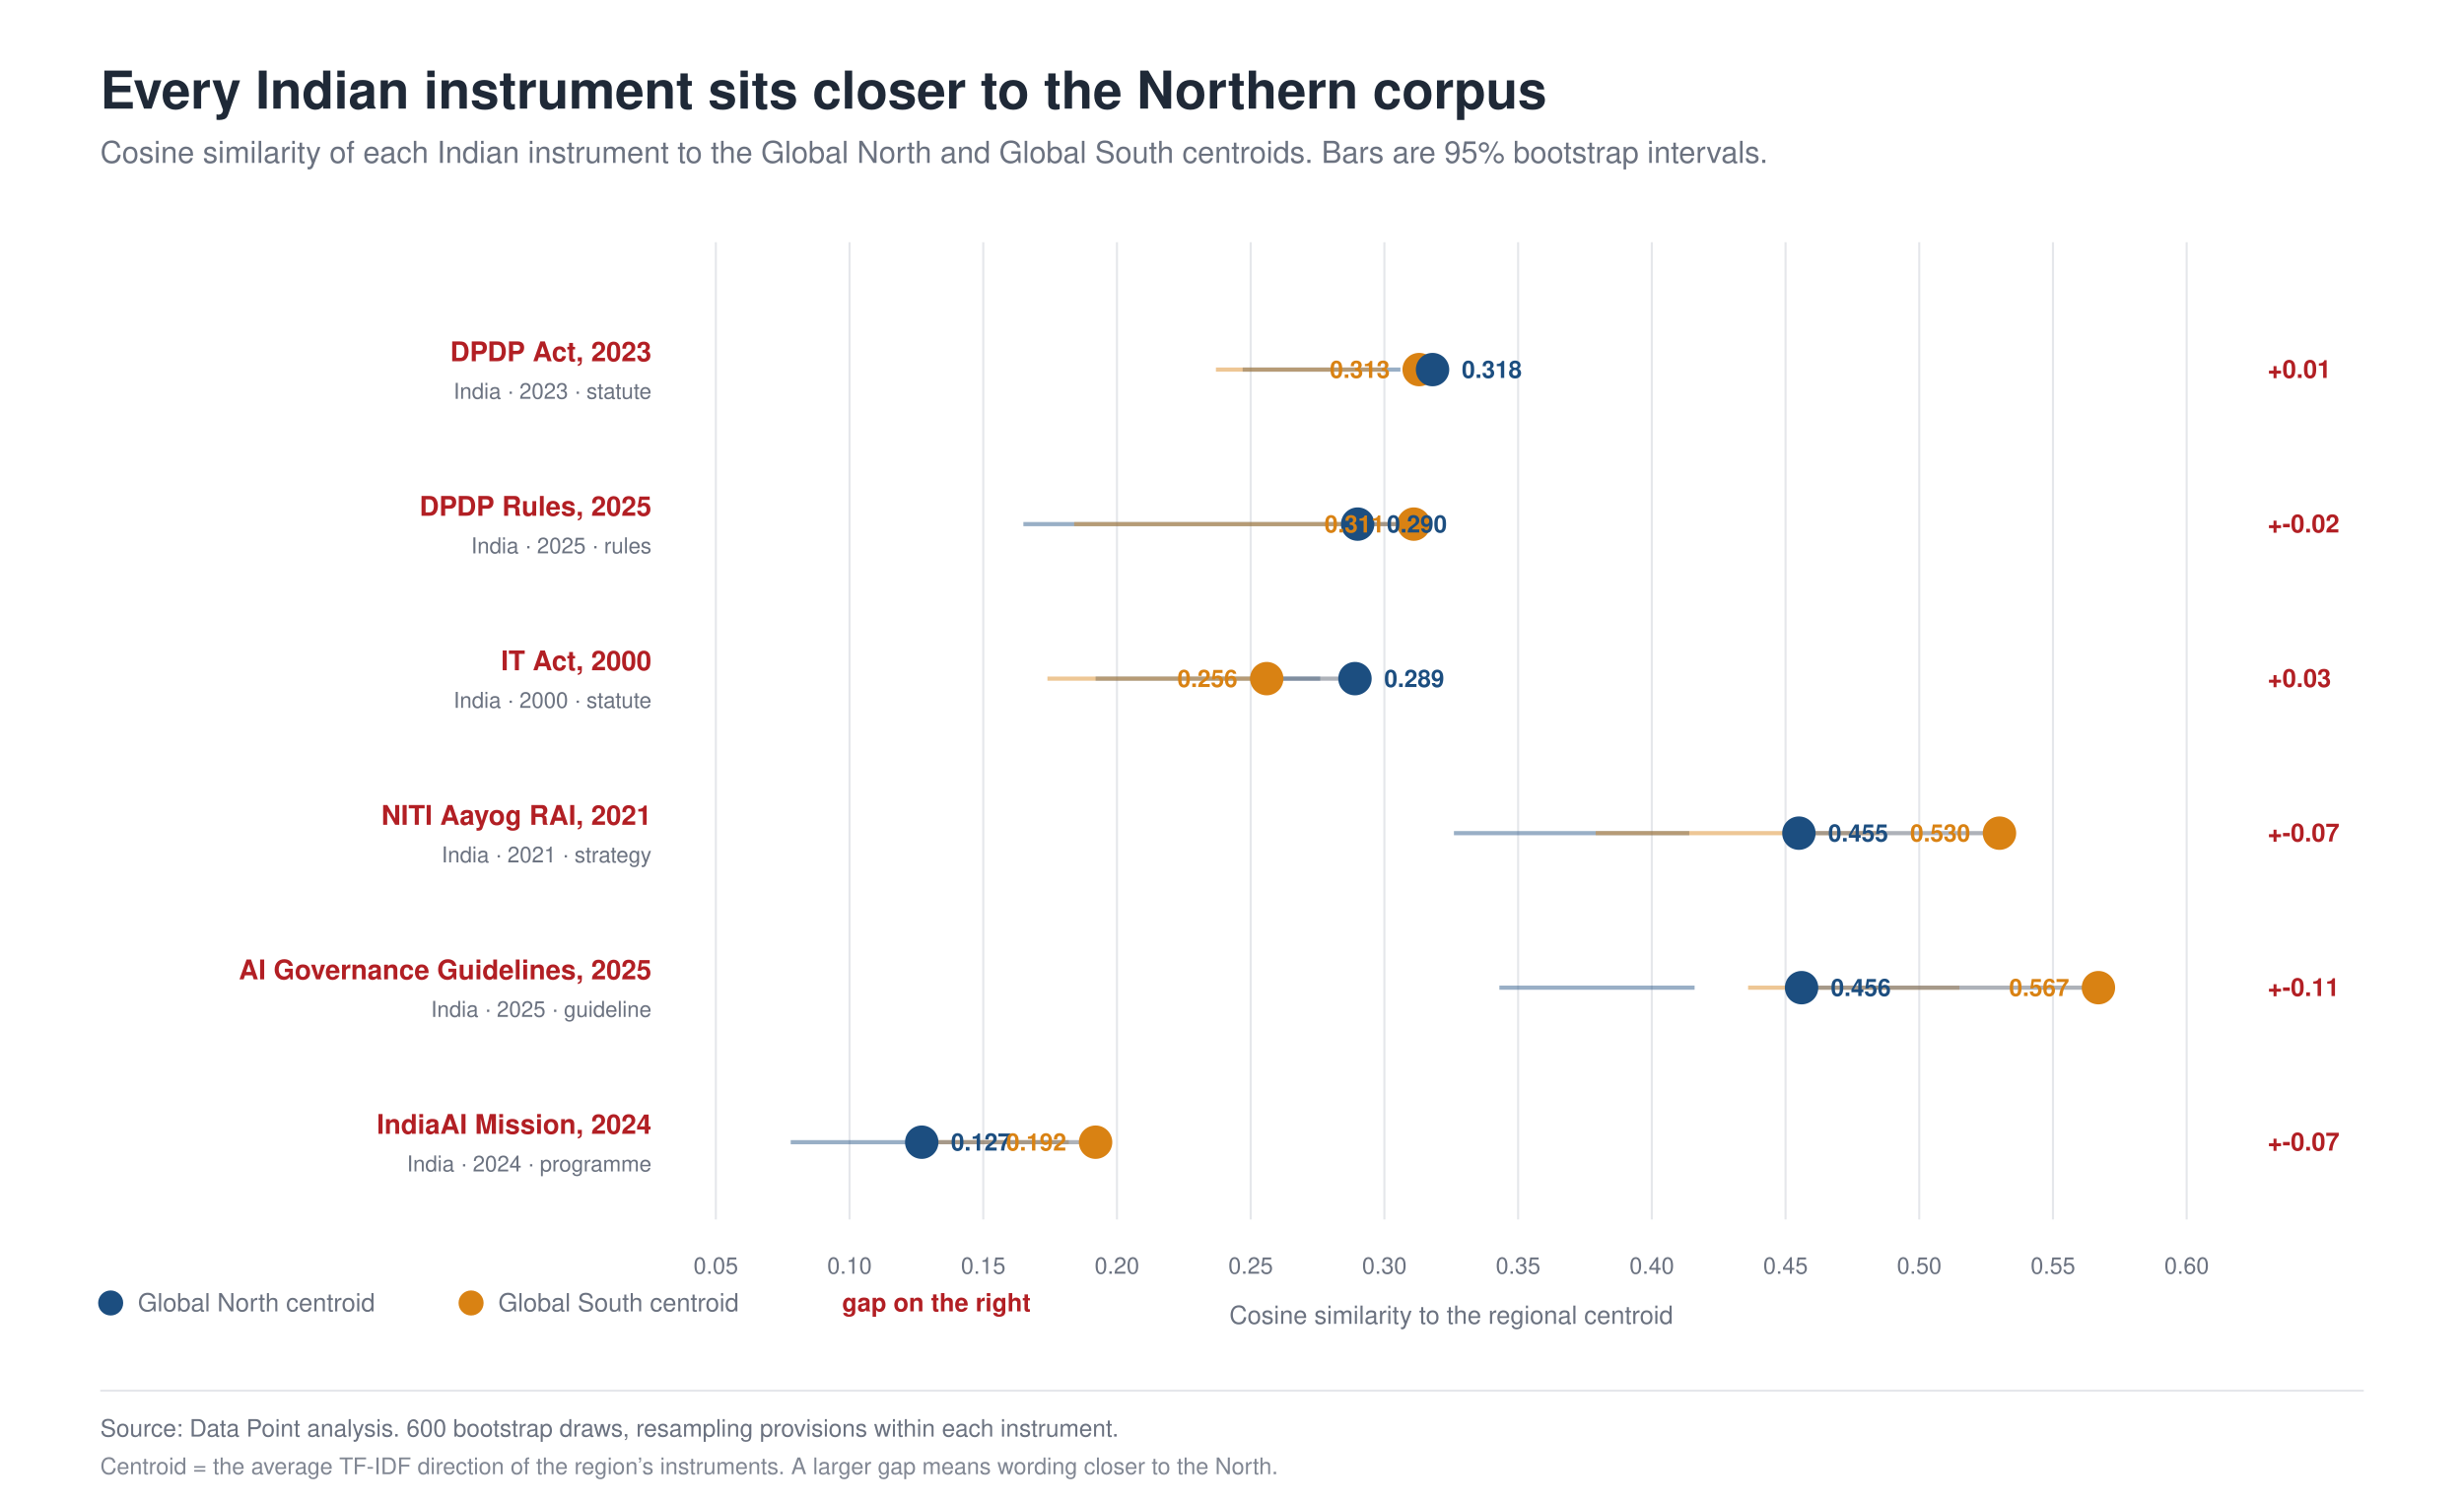
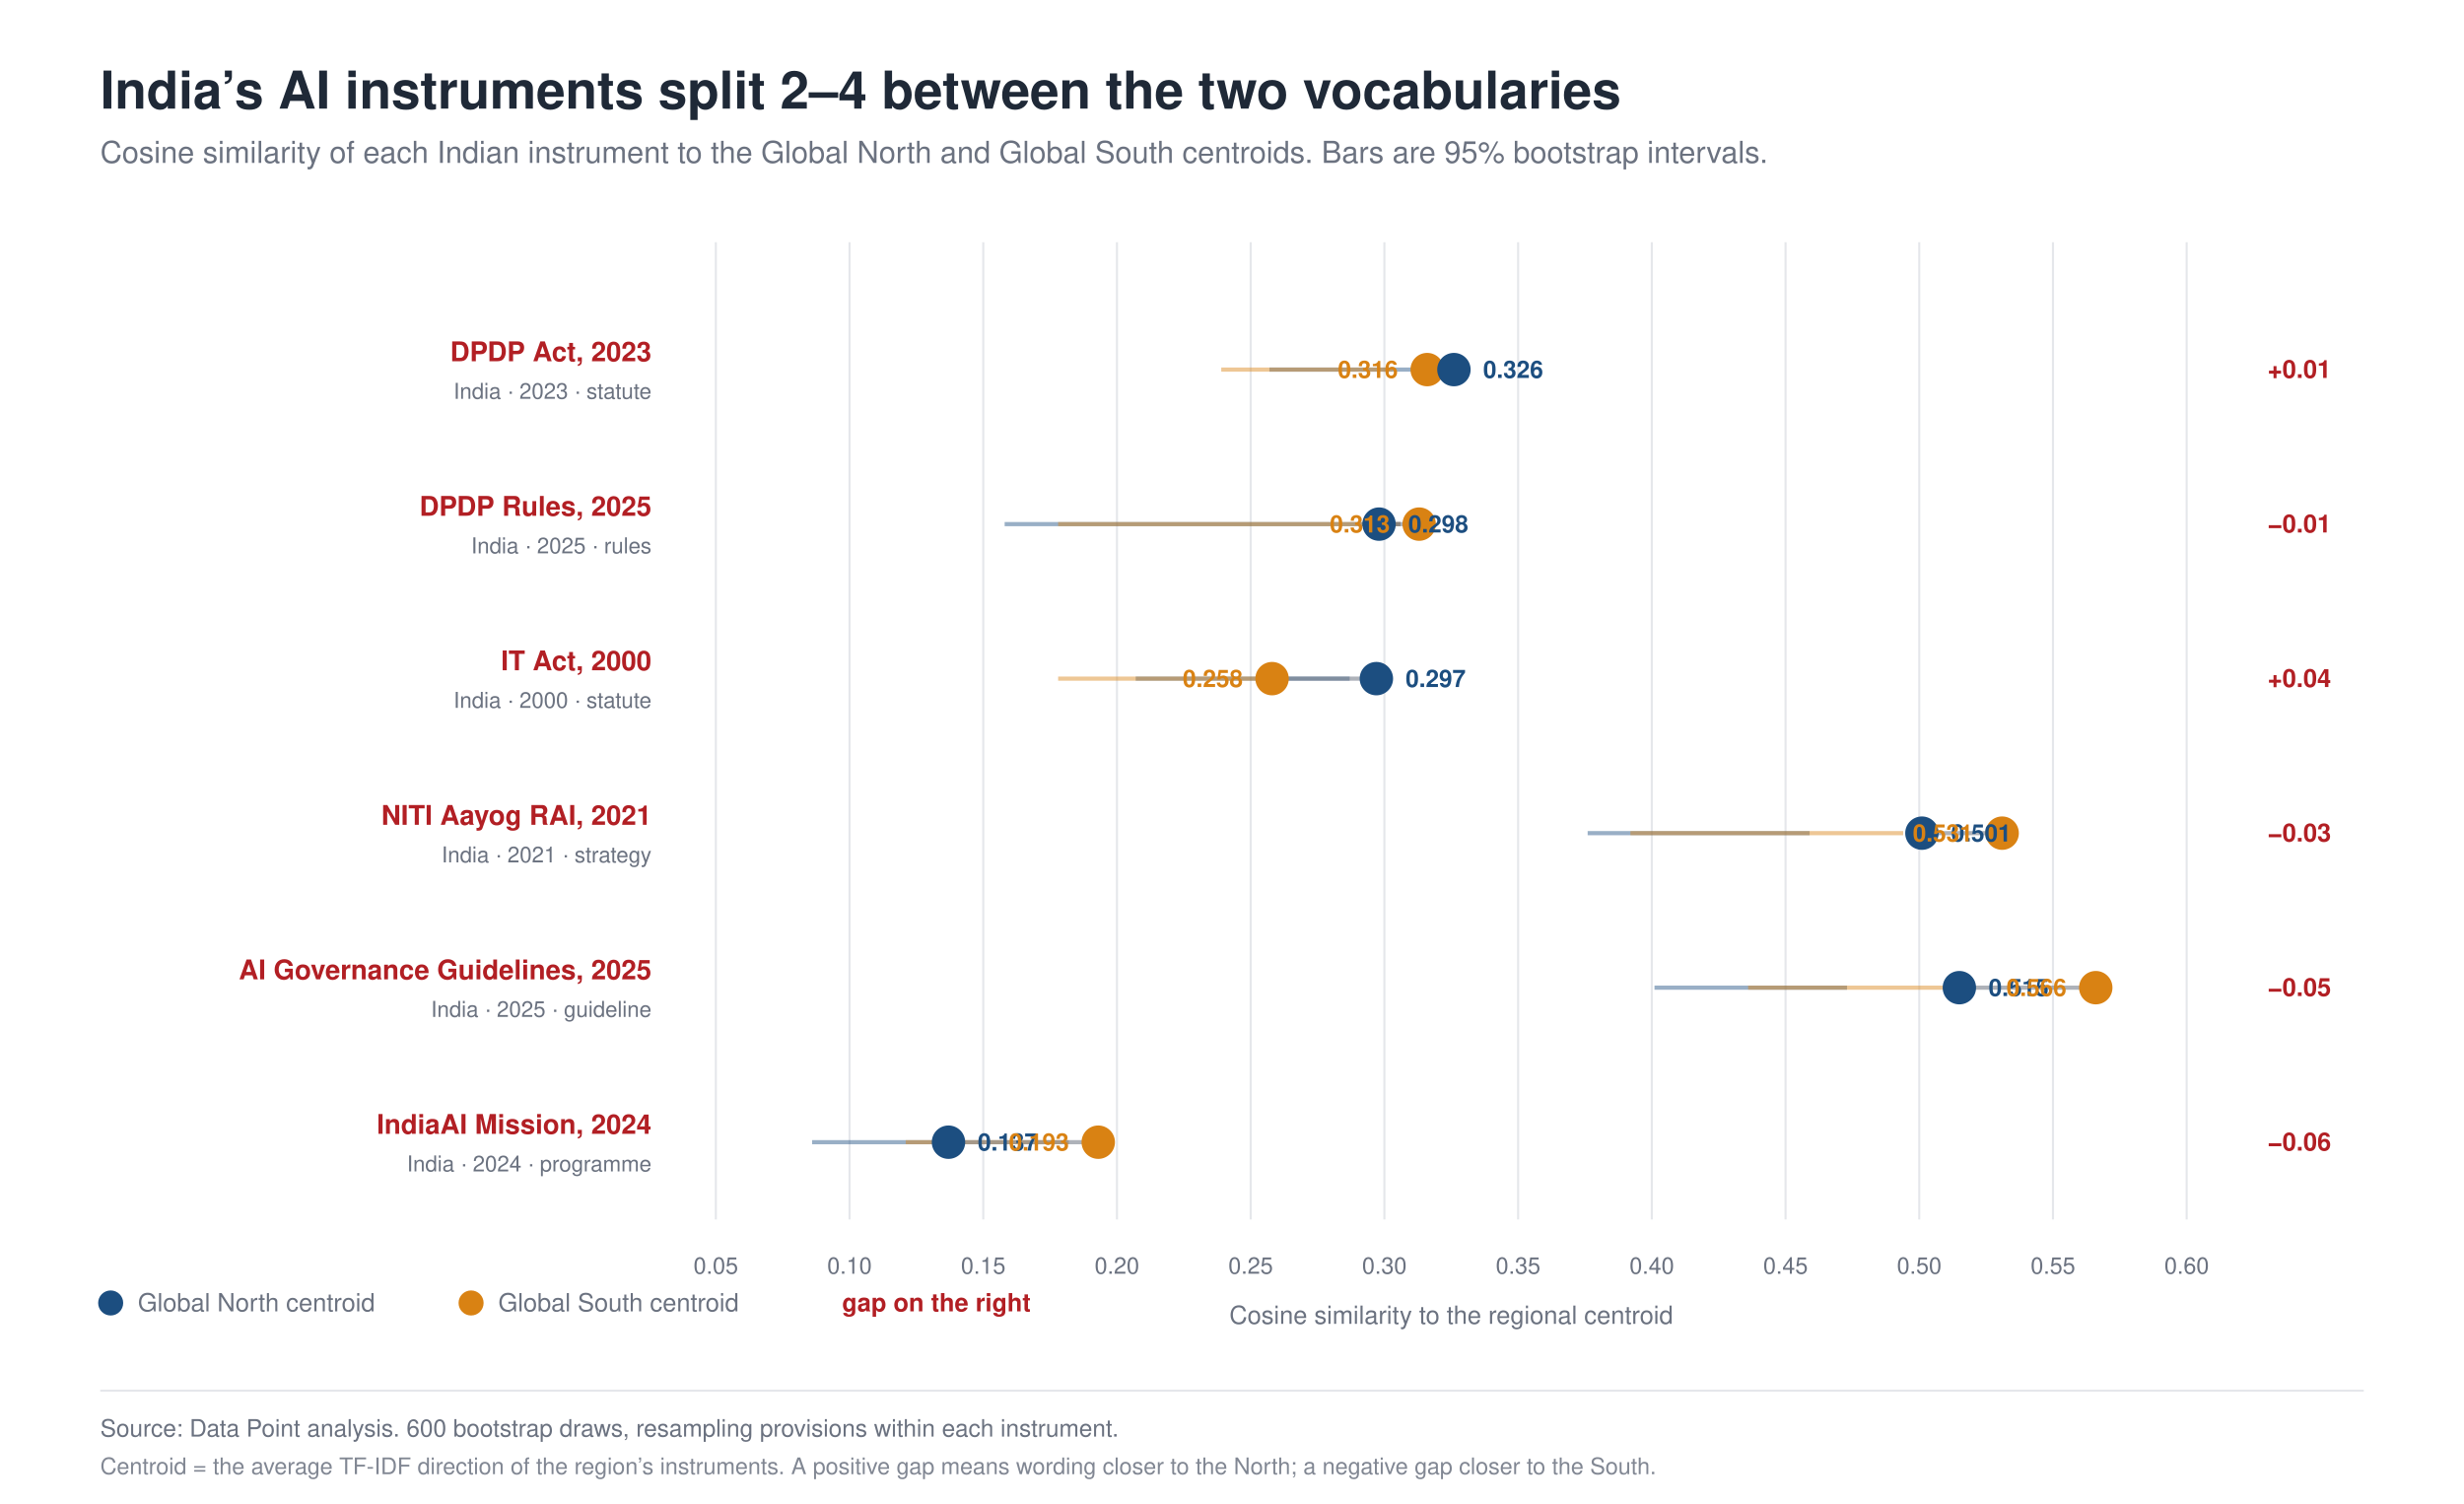
<svg xmlns="http://www.w3.org/2000/svg" width="1180" height="720" viewBox="0 0 1180 720" font-family="'Helvetica Neue', Helvetica, Arial, sans-serif">
-   <text x="48" y="52" font-size="25" font-weight="700" fill="#1f2937" text-anchor="start" opacity="1">Every Indian instrument sits closer to the Northern corpus</text>
+   <text x="48" y="52" font-size="25" font-weight="700" fill="#1f2937" text-anchor="start" opacity="1">India’s AI instruments split 2–4 between the two vocabularies</text>
  <text x="48" y="78" font-size="14.5" font-weight="400" fill="#6b7280" text-anchor="start" opacity="1">Cosine similarity of each Indian instrument to the Global North and Global South centroids. Bars are 95% bootstrap intervals.</text>
  <line x1="342.81" y1="116" x2="342.81" y2="584" stroke="#e5e7eb" stroke-width="1" opacity="1" stroke-linecap="butt" />
  <text x="342.81" y="610" font-size="11" font-weight="400" fill="#6b7280" text-anchor="middle" opacity="1">0.05</text>
  <line x1="406.84" y1="116" x2="406.84" y2="584" stroke="#e5e7eb" stroke-width="1" opacity="1" stroke-linecap="butt" />
  <text x="406.84" y="610" font-size="11" font-weight="400" fill="#6b7280" text-anchor="middle" opacity="1">0.10</text>
  <line x1="470.88" y1="116" x2="470.88" y2="584" stroke="#e5e7eb" stroke-width="1" opacity="1" stroke-linecap="butt" />
  <text x="470.88" y="610" font-size="11" font-weight="400" fill="#6b7280" text-anchor="middle" opacity="1">0.15</text>
  <line x1="534.91" y1="116" x2="534.91" y2="584" stroke="#e5e7eb" stroke-width="1" opacity="1" stroke-linecap="butt" />
  <text x="534.91" y="610" font-size="11" font-weight="400" fill="#6b7280" text-anchor="middle" opacity="1">0.20</text>
  <line x1="598.95" y1="116" x2="598.95" y2="584" stroke="#e5e7eb" stroke-width="1" opacity="1" stroke-linecap="butt" />
  <text x="598.95" y="610" font-size="11" font-weight="400" fill="#6b7280" text-anchor="middle" opacity="1">0.25</text>
  <line x1="662.98" y1="116" x2="662.98" y2="584" stroke="#e5e7eb" stroke-width="1" opacity="1" stroke-linecap="butt" />
  <text x="662.98" y="610" font-size="11" font-weight="400" fill="#6b7280" text-anchor="middle" opacity="1">0.30</text>
  <line x1="727.02" y1="116" x2="727.02" y2="584" stroke="#e5e7eb" stroke-width="1" opacity="1" stroke-linecap="butt" />
  <text x="727.02" y="610" font-size="11" font-weight="400" fill="#6b7280" text-anchor="middle" opacity="1">0.35</text>
  <line x1="791.05" y1="116" x2="791.05" y2="584" stroke="#e5e7eb" stroke-width="1" opacity="1" stroke-linecap="butt" />
  <text x="791.05" y="610" font-size="11" font-weight="400" fill="#6b7280" text-anchor="middle" opacity="1">0.40</text>
  <line x1="855.09" y1="116" x2="855.09" y2="584" stroke="#e5e7eb" stroke-width="1" opacity="1" stroke-linecap="butt" />
  <text x="855.09" y="610" font-size="11" font-weight="400" fill="#6b7280" text-anchor="middle" opacity="1">0.45</text>
  <line x1="919.12" y1="116" x2="919.12" y2="584" stroke="#e5e7eb" stroke-width="1" opacity="1" stroke-linecap="butt" />
  <text x="919.12" y="610" font-size="11" font-weight="400" fill="#6b7280" text-anchor="middle" opacity="1">0.50</text>
  <line x1="983.16" y1="116" x2="983.16" y2="584" stroke="#e5e7eb" stroke-width="1" opacity="1" stroke-linecap="butt" />
  <text x="983.16" y="610" font-size="11" font-weight="400" fill="#6b7280" text-anchor="middle" opacity="1">0.55</text>
  <line x1="1047.19" y1="116" x2="1047.19" y2="584" stroke="#e5e7eb" stroke-width="1" opacity="1" stroke-linecap="butt" />
  <text x="1047.19" y="610" font-size="11" font-weight="400" fill="#6b7280" text-anchor="middle" opacity="1">0.60</text>
  <text x="695" y="634" font-size="12" font-weight="400" fill="#6b7280" text-anchor="middle" opacity="1">Cosine similarity to the regional centroid</text>
  <text x="312" y="173" font-size="13" font-weight="700" fill="#b21f24" text-anchor="end" opacity="1">DPDP Act, 2023</text>
  <text x="312" y="191" font-size="10.5" font-weight="400" fill="#6b7280" text-anchor="end" opacity="1">India · 2023 · statute</text>
-   <line x1="595.11" y1="177" x2="670.67" y2="177" stroke="#1c4e80" stroke-width="2" opacity="0.45" stroke-linecap="butt" />
-   <line x1="582.3" y1="177" x2="662.98" y2="177" stroke="#d98213" stroke-width="2" opacity="0.45" stroke-linecap="butt" />
-   <line x1="679.63" y1="177" x2="686.04" y2="177" stroke="#6b7280" stroke-width="2" stroke-dasharray="0" opacity="0.55" stroke-linecap="butt" />
-   <circle cx="679.63" cy="177" r="8" fill="#d98213" stroke="none" stroke-width="1" opacity="1" />
-   <circle cx="686.04" cy="177" r="8" fill="#1c4e80" stroke="none" stroke-width="1" opacity="1" />
-   <text x="700.04" y="181" font-size="11.5" font-weight="700" fill="#1c4e80" text-anchor="start" opacity="1">0.318</text>
-   <text x="665.63" y="181" font-size="11.5" font-weight="700" fill="#d98213" text-anchor="end" opacity="1">0.313</text>
+   <line x1="607.91" y1="177" x2="684.75" y2="177" stroke="#1c4e80" stroke-width="2" opacity="0.45" stroke-linecap="butt" />
+   <line x1="584.86" y1="177" x2="666.82" y2="177" stroke="#d98213" stroke-width="2" opacity="0.45" stroke-linecap="butt" />
+   <line x1="683.47" y1="177" x2="696.28" y2="177" stroke="#6b7280" stroke-width="2" stroke-dasharray="0" opacity="0.55" stroke-linecap="butt" />
+   <circle cx="683.47" cy="177" r="8" fill="#d98213" stroke="none" stroke-width="1" opacity="1" />
+   <circle cx="696.28" cy="177" r="8" fill="#1c4e80" stroke="none" stroke-width="1" opacity="1" />
+   <text x="710.28" y="181" font-size="11.5" font-weight="700" fill="#1c4e80" text-anchor="start" opacity="1">0.326</text>
+   <text x="669.47" y="181" font-size="11.5" font-weight="700" fill="#d98213" text-anchor="end" opacity="1">0.316</text>
  <text x="1086" y="181" font-size="12" font-weight="700" fill="#b21f24" text-anchor="start" opacity="1">+0.01</text>
  <text x="312" y="247" font-size="13" font-weight="700" fill="#b21f24" text-anchor="end" opacity="1">DPDP Rules, 2025</text>
  <text x="312" y="265" font-size="10.5" font-weight="400" fill="#6b7280" text-anchor="end" opacity="1">India · 2025 · rules</text>
-   <line x1="490.09" y1="251" x2="651.46" y2="251" stroke="#1c4e80" stroke-width="2" opacity="0.45" stroke-linecap="butt" />
-   <line x1="514.42" y1="251" x2="674.51" y2="251" stroke="#d98213" stroke-width="2" opacity="0.45" stroke-linecap="butt" />
-   <line x1="677.07" y1="251" x2="650.18" y2="251" stroke="#6b7280" stroke-width="2" stroke-dasharray="0" opacity="0.55" stroke-linecap="butt" />
-   <circle cx="677.07" cy="251" r="8" fill="#d98213" stroke="none" stroke-width="1" opacity="1" />
-   <circle cx="650.18" cy="251" r="8" fill="#1c4e80" stroke="none" stroke-width="1" opacity="1" />
-   <text x="664.18" y="255" font-size="11.5" font-weight="700" fill="#1c4e80" text-anchor="start" opacity="1">0.290</text>
-   <text x="663.07" y="255" font-size="11.5" font-weight="700" fill="#d98213" text-anchor="end" opacity="1">0.311</text>
-   <text x="1086" y="255" font-size="12" font-weight="700" fill="#b21f24" text-anchor="start" opacity="1">+-0.02</text>
+   <line x1="481.12" y1="251" x2="670.67" y2="251" stroke="#1c4e80" stroke-width="2" opacity="0.45" stroke-linecap="butt" />
+   <line x1="506.74" y1="251" x2="670.67" y2="251" stroke="#d98213" stroke-width="2" opacity="0.45" stroke-linecap="butt" />
+   <line x1="679.63" y1="251" x2="660.42" y2="251" stroke="#6b7280" stroke-width="2" stroke-dasharray="0" opacity="0.55" stroke-linecap="butt" />
+   <circle cx="679.63" cy="251" r="8" fill="#d98213" stroke="none" stroke-width="1" opacity="1" />
+   <circle cx="660.42" cy="251" r="8" fill="#1c4e80" stroke="none" stroke-width="1" opacity="1" />
+   <text x="674.42" y="255" font-size="11.5" font-weight="700" fill="#1c4e80" text-anchor="start" opacity="1">0.298</text>
+   <text x="665.63" y="255" font-size="11.5" font-weight="700" fill="#d98213" text-anchor="end" opacity="1">0.313</text>
+   <text x="1086" y="255" font-size="12" font-weight="700" fill="#b21f24" text-anchor="start" opacity="1">−0.01</text>
  <text x="312" y="321" font-size="13" font-weight="700" fill="#b21f24" text-anchor="end" opacity="1">IT Act, 2000</text>
  <text x="312" y="339" font-size="10.5" font-weight="400" fill="#6b7280" text-anchor="end" opacity="1">India · 2000 · statute</text>
-   <line x1="524.67" y1="325" x2="632.25" y2="325" stroke="#1c4e80" stroke-width="2" opacity="0.45" stroke-linecap="butt" />
-   <line x1="501.61" y1="325" x2="600.23" y2="325" stroke="#d98213" stroke-width="2" opacity="0.45" stroke-linecap="butt" />
-   <line x1="606.63" y1="325" x2="648.89" y2="325" stroke="#6b7280" stroke-width="2" stroke-dasharray="0" opacity="0.55" stroke-linecap="butt" />
-   <circle cx="606.63" cy="325" r="8" fill="#d98213" stroke="none" stroke-width="1" opacity="1" />
-   <circle cx="648.89" cy="325" r="8" fill="#1c4e80" stroke="none" stroke-width="1" opacity="1" />
-   <text x="662.89" y="329" font-size="11.5" font-weight="700" fill="#1c4e80" text-anchor="start" opacity="1">0.289</text>
-   <text x="592.63" y="329" font-size="11.5" font-weight="700" fill="#d98213" text-anchor="end" opacity="1">0.256</text>
-   <text x="1086" y="329" font-size="12" font-weight="700" fill="#b21f24" text-anchor="start" opacity="1">+0.03</text>
+   <line x1="543.88" y1="325" x2="646.33" y2="325" stroke="#1c4e80" stroke-width="2" opacity="0.45" stroke-linecap="butt" />
+   <line x1="506.74" y1="325" x2="602.79" y2="325" stroke="#d98213" stroke-width="2" opacity="0.45" stroke-linecap="butt" />
+   <line x1="609.19" y1="325" x2="659.14" y2="325" stroke="#6b7280" stroke-width="2" stroke-dasharray="0" opacity="0.55" stroke-linecap="butt" />
+   <circle cx="609.19" cy="325" r="8" fill="#d98213" stroke="none" stroke-width="1" opacity="1" />
+   <circle cx="659.14" cy="325" r="8" fill="#1c4e80" stroke="none" stroke-width="1" opacity="1" />
+   <text x="673.14" y="329" font-size="11.5" font-weight="700" fill="#1c4e80" text-anchor="start" opacity="1">0.297</text>
+   <text x="595.19" y="329" font-size="11.5" font-weight="700" fill="#d98213" text-anchor="end" opacity="1">0.258</text>
+   <text x="1086" y="329" font-size="12" font-weight="700" fill="#b21f24" text-anchor="start" opacity="1">+0.04</text>
  <text x="312" y="395" font-size="13" font-weight="700" fill="#b21f24" text-anchor="end" opacity="1">NITI Aayog RAI, 2021</text>
  <text x="312" y="413" font-size="10.5" font-weight="400" fill="#6b7280" text-anchor="end" opacity="1">India · 2021 · strategy</text>
-   <line x1="696.28" y1="399" x2="808.98" y2="399" stroke="#1c4e80" stroke-width="2" opacity="0.45" stroke-linecap="butt" />
-   <line x1="764.16" y1="399" x2="899.91" y2="399" stroke="#d98213" stroke-width="2" opacity="0.45" stroke-linecap="butt" />
-   <line x1="957.54" y1="399" x2="861.49" y2="399" stroke="#6b7280" stroke-width="2" stroke-dasharray="0" opacity="0.55" stroke-linecap="butt" />
-   <circle cx="957.54" cy="399" r="8" fill="#d98213" stroke="none" stroke-width="1" opacity="1" />
-   <circle cx="861.49" cy="399" r="8" fill="#1c4e80" stroke="none" stroke-width="1" opacity="1" />
-   <text x="875.49" y="403" font-size="11.5" font-weight="700" fill="#1c4e80" text-anchor="start" opacity="1">0.455</text>
-   <text x="943.54" y="403" font-size="11.5" font-weight="700" fill="#d98213" text-anchor="end" opacity="1">0.530</text>
-   <text x="1086" y="403" font-size="12" font-weight="700" fill="#b21f24" text-anchor="start" opacity="1">+-0.07</text>
+   <line x1="760.32" y1="399" x2="866.61" y2="399" stroke="#1c4e80" stroke-width="2" opacity="0.45" stroke-linecap="butt" />
+   <line x1="780.81" y1="399" x2="911.44" y2="399" stroke="#d98213" stroke-width="2" opacity="0.45" stroke-linecap="butt" />
+   <line x1="958.82" y1="399" x2="920.4" y2="399" stroke="#6b7280" stroke-width="2" stroke-dasharray="0" opacity="0.55" stroke-linecap="butt" />
+   <circle cx="958.82" cy="399" r="8" fill="#d98213" stroke="none" stroke-width="1" opacity="1" />
+   <circle cx="920.4" cy="399" r="8" fill="#1c4e80" stroke="none" stroke-width="1" opacity="1" />
+   <text x="934.4" y="403" font-size="11.5" font-weight="700" fill="#1c4e80" text-anchor="start" opacity="1">0.501</text>
+   <text x="944.82" y="403" font-size="11.5" font-weight="700" fill="#d98213" text-anchor="end" opacity="1">0.531</text>
+   <text x="1086" y="403" font-size="12" font-weight="700" fill="#b21f24" text-anchor="start" opacity="1">−0.03</text>
  <text x="312" y="469" font-size="13" font-weight="700" fill="#b21f24" text-anchor="end" opacity="1">AI Governance Guidelines, 2025</text>
  <text x="312" y="487" font-size="10.5" font-weight="400" fill="#6b7280" text-anchor="end" opacity="1">India · 2025 · guideline</text>
-   <line x1="718.05" y1="473" x2="811.54" y2="473" stroke="#1c4e80" stroke-width="2" opacity="0.45" stroke-linecap="butt" />
+   <line x1="792.33" y1="473" x2="884.54" y2="473" stroke="#1c4e80" stroke-width="2" opacity="0.45" stroke-linecap="butt" />
  <line x1="837.16" y1="473" x2="938.33" y2="473" stroke="#d98213" stroke-width="2" opacity="0.45" stroke-linecap="butt" />
-   <line x1="1004.93" y1="473" x2="862.77" y2="473" stroke="#6b7280" stroke-width="2" stroke-dasharray="0" opacity="0.55" stroke-linecap="butt" />
-   <circle cx="1004.93" cy="473" r="8" fill="#d98213" stroke="none" stroke-width="1" opacity="1" />
-   <circle cx="862.77" cy="473" r="8" fill="#1c4e80" stroke="none" stroke-width="1" opacity="1" />
-   <text x="876.77" y="477" font-size="11.5" font-weight="700" fill="#1c4e80" text-anchor="start" opacity="1">0.456</text>
-   <text x="990.93" y="477" font-size="11.5" font-weight="700" fill="#d98213" text-anchor="end" opacity="1">0.567</text>
-   <text x="1086" y="477" font-size="12" font-weight="700" fill="#b21f24" text-anchor="start" opacity="1">+-0.11</text>
+   <line x1="1003.65" y1="473" x2="938.33" y2="473" stroke="#6b7280" stroke-width="2" stroke-dasharray="0" opacity="0.55" stroke-linecap="butt" />
+   <circle cx="1003.65" cy="473" r="8" fill="#d98213" stroke="none" stroke-width="1" opacity="1" />
+   <circle cx="938.33" cy="473" r="8" fill="#1c4e80" stroke="none" stroke-width="1" opacity="1" />
+   <text x="952.33" y="477" font-size="11.5" font-weight="700" fill="#1c4e80" text-anchor="start" opacity="1">0.515</text>
+   <text x="989.65" y="477" font-size="11.5" font-weight="700" fill="#d98213" text-anchor="end" opacity="1">0.566</text>
+   <text x="1086" y="477" font-size="12" font-weight="700" fill="#b21f24" text-anchor="start" opacity="1">−0.05</text>
  <text x="312" y="543" font-size="13" font-weight="700" fill="#b21f24" text-anchor="end" opacity="1">IndiaAI Mission, 2024</text>
  <text x="312" y="561" font-size="10.5" font-weight="400" fill="#6b7280" text-anchor="end" opacity="1">India · 2024 · programme</text>
-   <line x1="378.67" y1="547" x2="435.02" y2="547" stroke="#1c4e80" stroke-width="2" opacity="0.45" stroke-linecap="butt" />
-   <line x1="435.02" y1="547" x2="511.86" y2="547" stroke="#d98213" stroke-width="2" opacity="0.45" stroke-linecap="butt" />
-   <line x1="524.67" y1="547" x2="441.42" y2="547" stroke="#6b7280" stroke-width="2" stroke-dasharray="0" opacity="0.55" stroke-linecap="butt" />
-   <circle cx="524.67" cy="547" r="8" fill="#d98213" stroke="none" stroke-width="1" opacity="1" />
-   <circle cx="441.42" cy="547" r="8" fill="#1c4e80" stroke="none" stroke-width="1" opacity="1" />
-   <text x="455.42" y="551" font-size="11.5" font-weight="700" fill="#1c4e80" text-anchor="start" opacity="1">0.127</text>
-   <text x="510.67" y="551" font-size="11.5" font-weight="700" fill="#d98213" text-anchor="end" opacity="1">0.192</text>
-   <text x="1086" y="551" font-size="12" font-weight="700" fill="#b21f24" text-anchor="start" opacity="1">+-0.07</text>
+   <line x1="388.91" y1="547" x2="449.11" y2="547" stroke="#1c4e80" stroke-width="2" opacity="0.45" stroke-linecap="butt" />
+   <line x1="433.74" y1="547" x2="511.86" y2="547" stroke="#d98213" stroke-width="2" opacity="0.45" stroke-linecap="butt" />
+   <line x1="525.95" y1="547" x2="454.23" y2="547" stroke="#6b7280" stroke-width="2" stroke-dasharray="0" opacity="0.55" stroke-linecap="butt" />
+   <circle cx="525.95" cy="547" r="8" fill="#d98213" stroke="none" stroke-width="1" opacity="1" />
+   <circle cx="454.23" cy="547" r="8" fill="#1c4e80" stroke="none" stroke-width="1" opacity="1" />
+   <text x="468.23" y="551" font-size="11.5" font-weight="700" fill="#1c4e80" text-anchor="start" opacity="1">0.137</text>
+   <text x="511.95" y="551" font-size="11.5" font-weight="700" fill="#d98213" text-anchor="end" opacity="1">0.193</text>
+   <text x="1086" y="551" font-size="12" font-weight="700" fill="#b21f24" text-anchor="start" opacity="1">−0.06</text>
  <circle cx="53" cy="624" r="6" fill="#1c4e80" stroke="none" stroke-width="1" opacity="1" />
  <text x="66" y="628" font-size="12" font-weight="400" fill="#6b7280" text-anchor="start" opacity="1">Global North centroid</text>
  <circle cx="225.6" cy="624" r="6" fill="#d98213" stroke="none" stroke-width="1" opacity="1" />
  <text x="238.6" y="628" font-size="12" font-weight="400" fill="#6b7280" text-anchor="start" opacity="1">Global South centroid</text>
  <text x="403.2" y="628" font-size="12" font-weight="700" fill="#b21f24" text-anchor="start" opacity="1">gap on the right</text>
  <line x1="48" y1="666" x2="1132" y2="666" stroke="#e5e7eb" stroke-width="1" opacity="1" stroke-linecap="butt" />
  <text x="48" y="688" font-size="11.5" font-weight="400" fill="#6b7280" text-anchor="start" opacity="1">Source: Data Point analysis. 600 bootstrap draws, resampling provisions within each instrument.</text>
-   <text x="48" y="706" font-size="11" font-weight="400" fill="#6b7280" text-anchor="start" opacity="0.85">Centroid = the average TF-IDF direction of the region’s instruments. A larger gap means wording closer to the North.</text>
+   <text x="48" y="706" font-size="11" font-weight="400" fill="#6b7280" text-anchor="start" opacity="0.85">Centroid = the average TF-IDF direction of the region’s instruments. A positive gap means wording closer to the North; a negative gap closer to the South.</text>
</svg>
